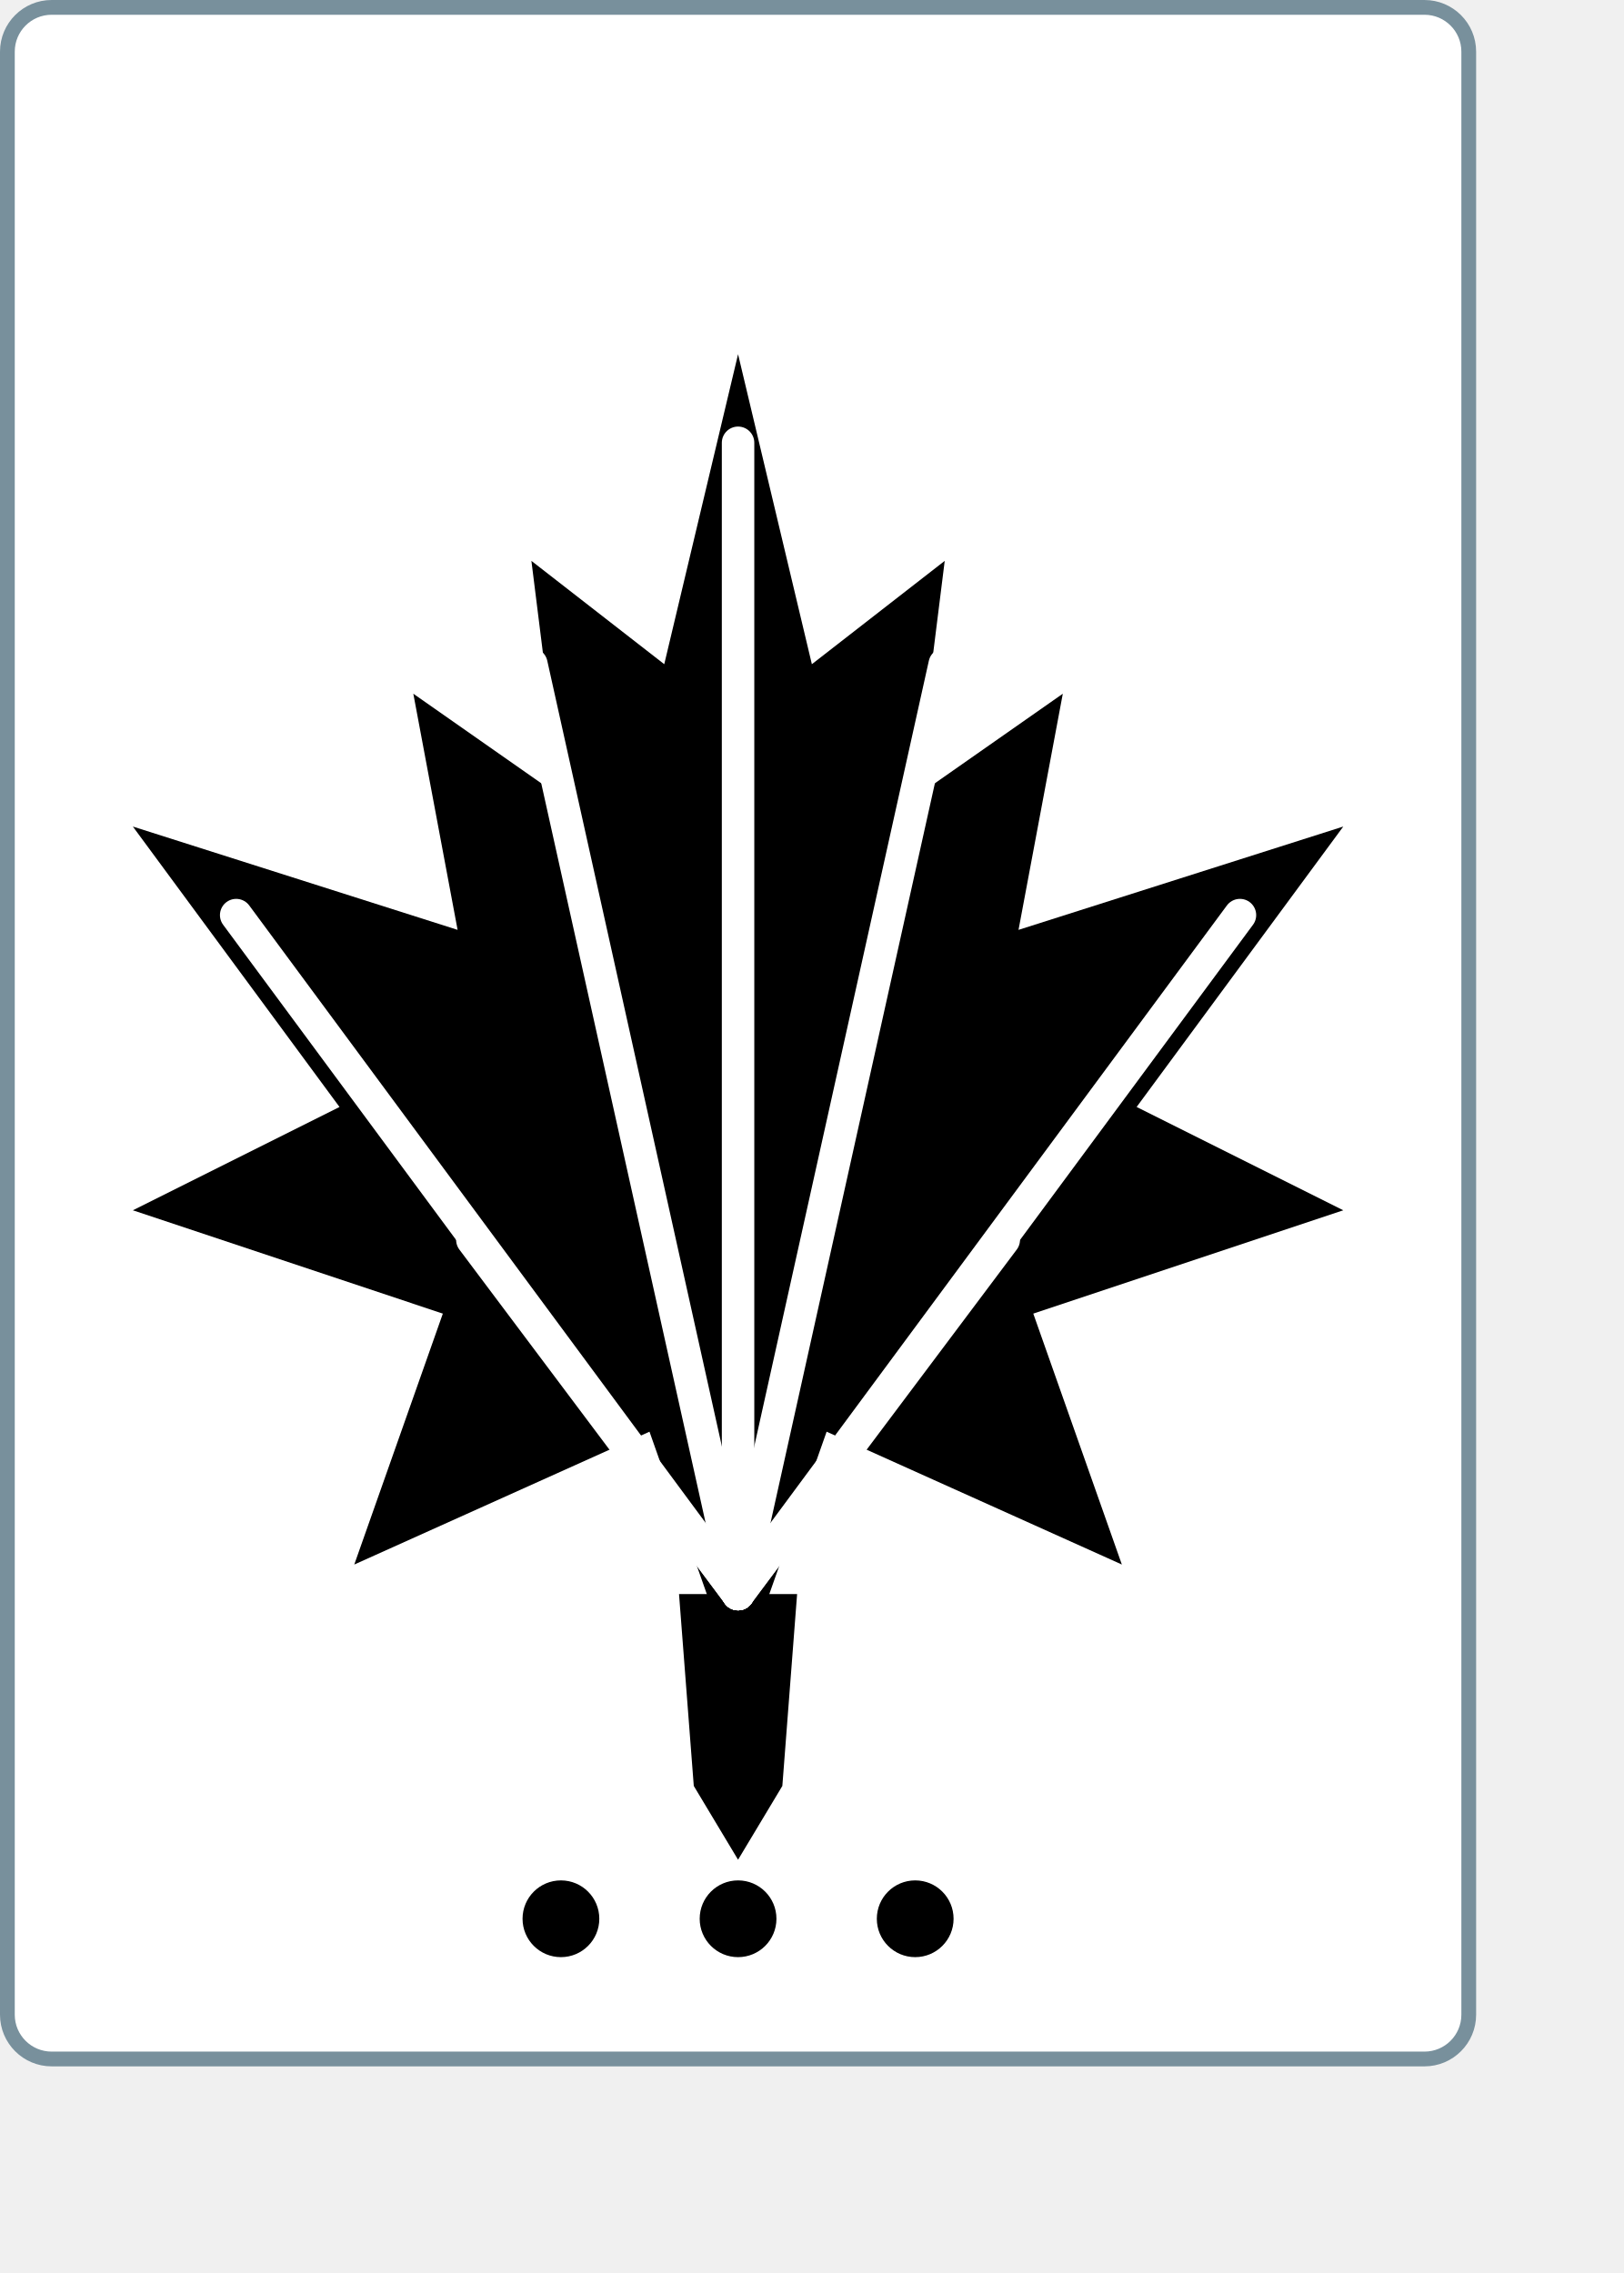
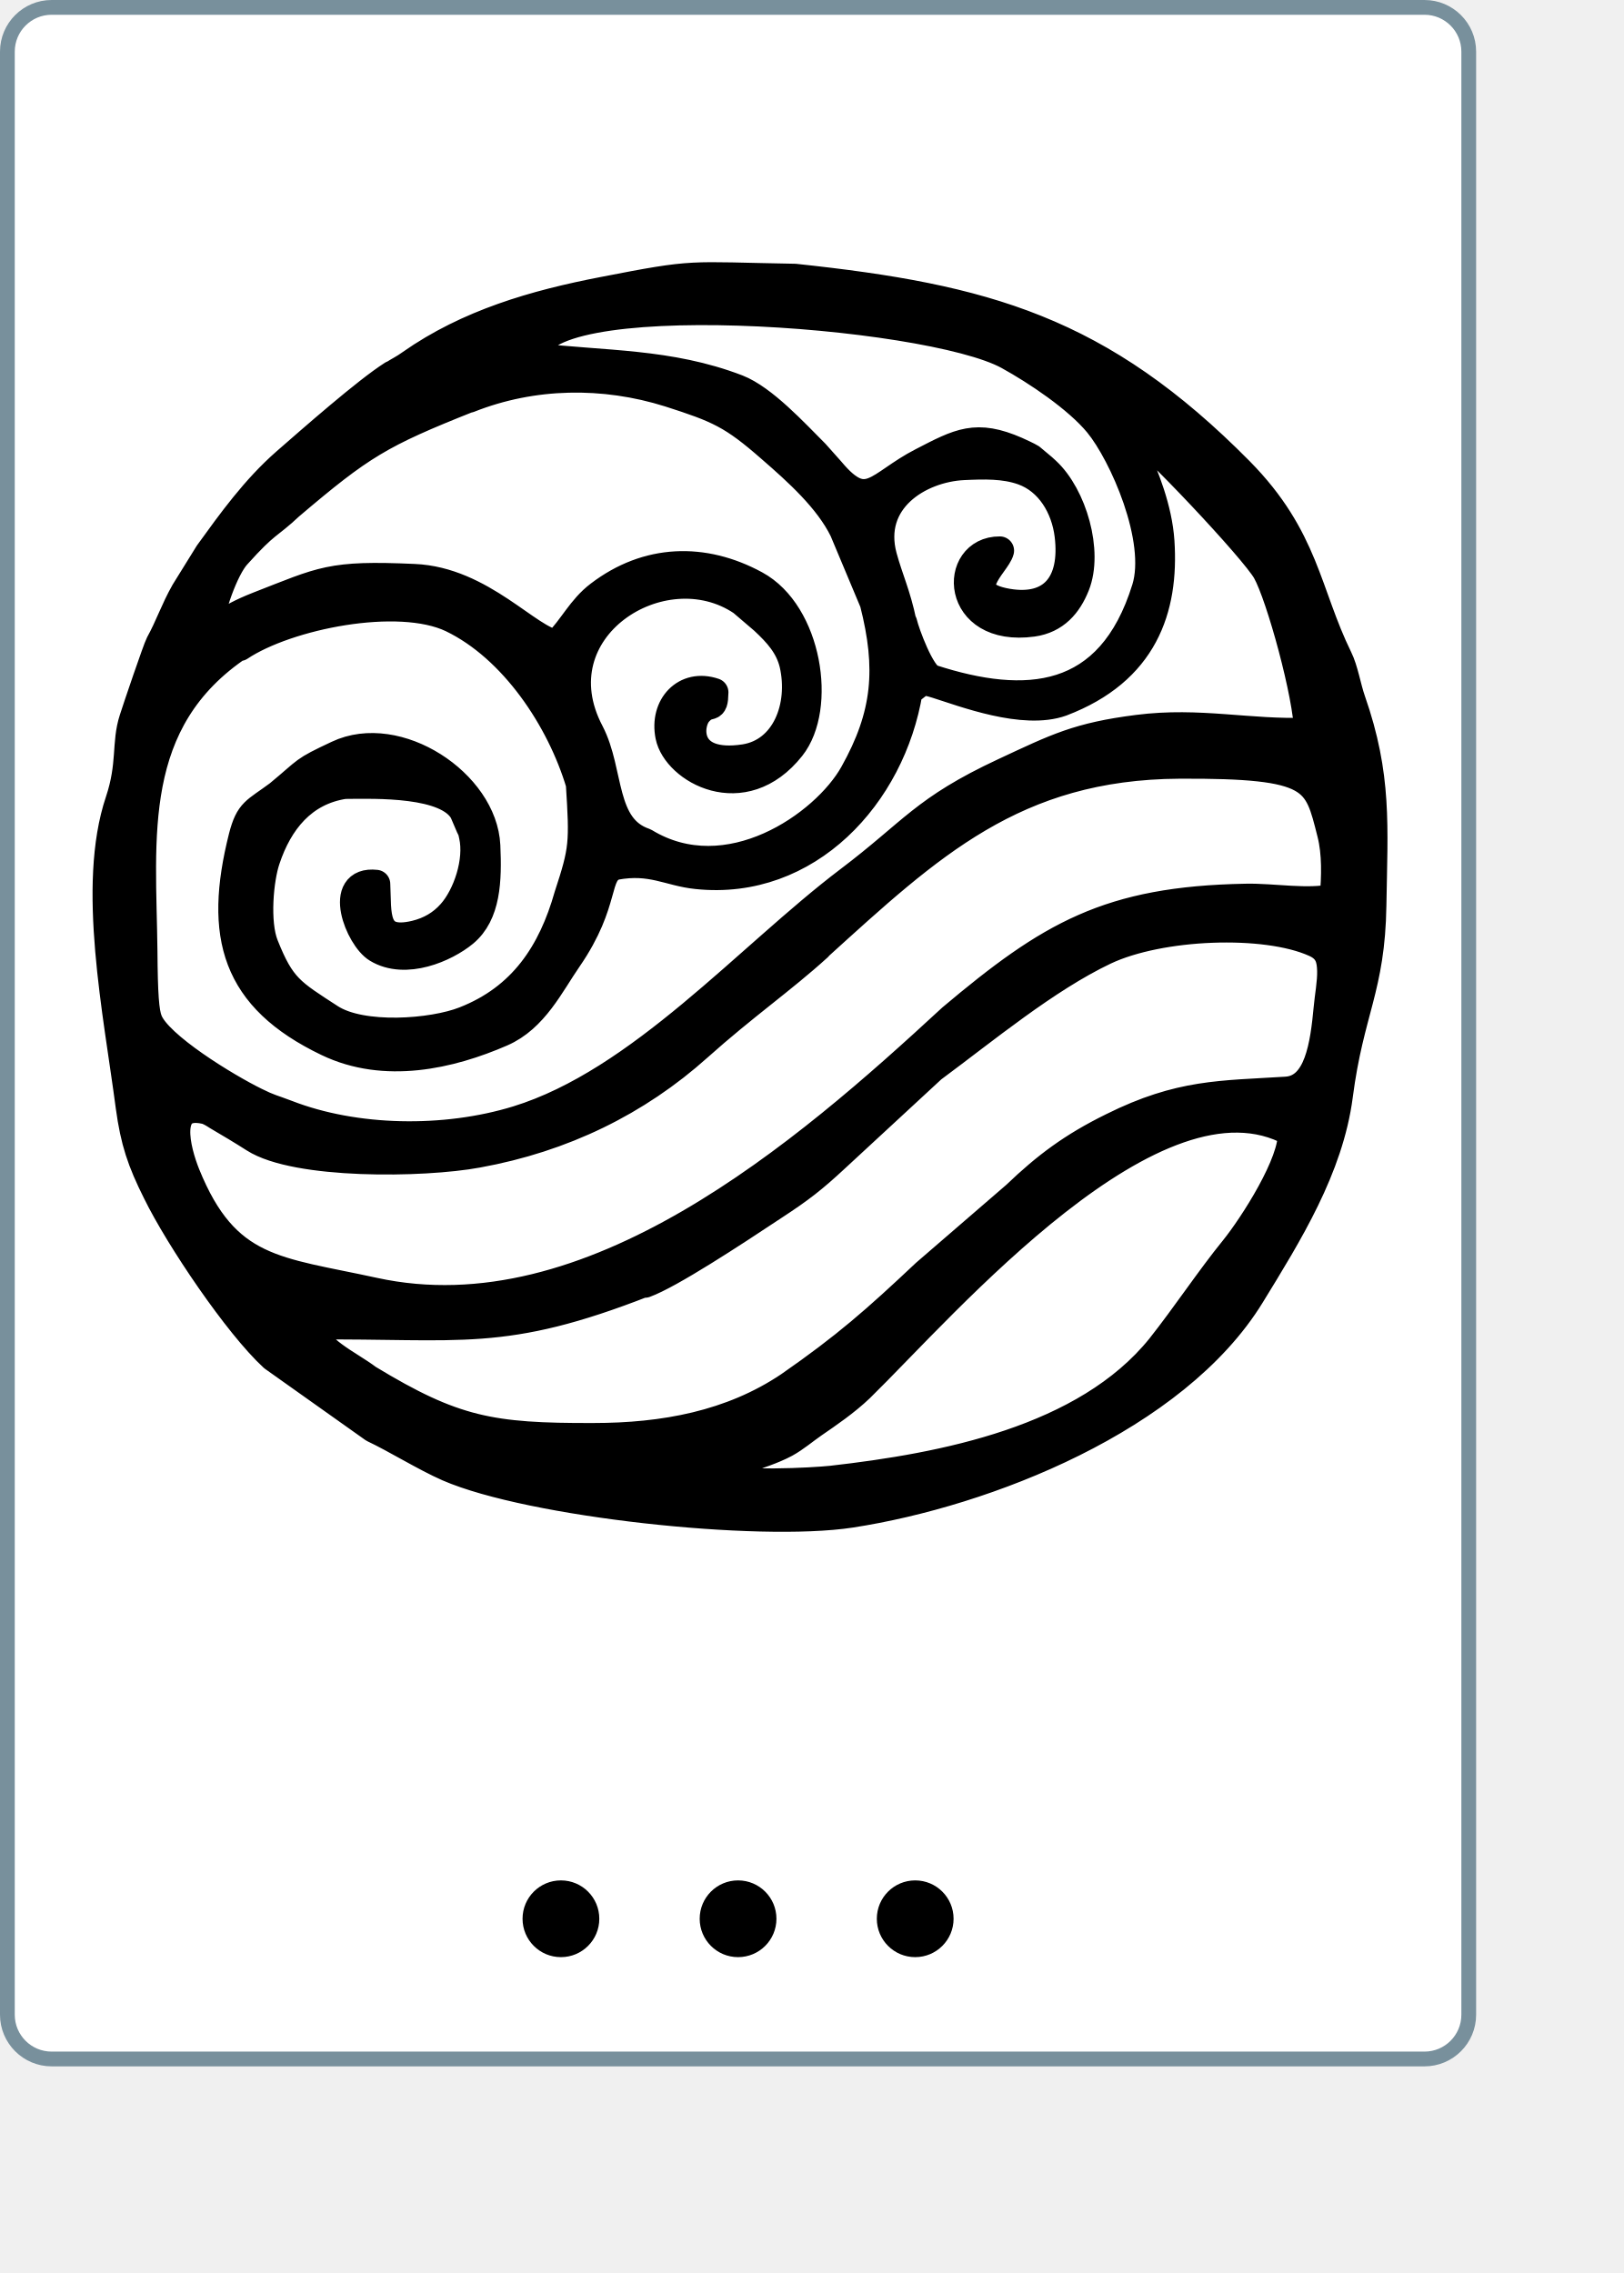
<svg xmlns="http://www.w3.org/2000/svg" width="110" height="154" viewBox="0 0 110 154">
  <rect x="0.5" y="0.5" width="99" height="139" rx="3" fill="#ffffff" stroke="#78909c" stroke-width="1" />
  <g transform="translate(0,20)">
-     <path d="M50 4 L55 25 L64 18 L62 34 L72 27 L69 43 L91 36 L77 55 L91 62 L70 69 L76 86 L56 77 L50 94 L44 77 L24 86 L30 69 L9 62 L23 55 L9 36 L31 43 L28 27 L38 34 L36 18 L45 25 Z" fill="#000000" />
-     <path d="M46 88 L47 101 L50 106 L53 101 L54 88 Z" fill="#000000" />
-     <path d="M50 88 L50 10" fill="none" stroke="#ffffff" stroke-width="2.2" stroke-linecap="round" stroke-linejoin="round" />
-     <path d="M50 88 L64 25" fill="none" stroke="#ffffff" stroke-width="2.2" stroke-linecap="round" stroke-linejoin="round" />
-     <path d="M50 88 L84 42" fill="none" stroke="#ffffff" stroke-width="2.2" stroke-linecap="round" stroke-linejoin="round" />
-     <path d="M50 88 L68 64" fill="none" stroke="#ffffff" stroke-width="2.2" stroke-linecap="round" stroke-linejoin="round" />
-     <path d="M50 88 L36 25" fill="none" stroke="#ffffff" stroke-width="2.2" stroke-linecap="round" stroke-linejoin="round" />
-     <path d="M50 88 L16 42" fill="none" stroke="#ffffff" stroke-width="2.2" stroke-linecap="round" stroke-linejoin="round" />
-     <path d="M50 88 L32 64" fill="none" stroke="#ffffff" stroke-width="2.2" stroke-linecap="round" stroke-linejoin="round" />
+     <g transform="translate(-247.7367,-350.3456) scale(0.02143)">
+       <path d="M12801 16600c-83,53 -251,201 -337,276 -97,85 -171,188 -244,289l-75 121c-33,58 -50,111 -80,165 -8,15 -72,203 -83,238 -25,77 -5,142 -44,259 -90,267 -6,668 33,966 15,110 36,172 85,270 72,147 257,420 368,522l317 225c70,33 163,91 236,123 260,113 980,191 1273,146 428,-66 1025,-301 1264,-691 119,-194 248,-401 278,-630 35,-270 102,-338 106,-602 4,-252 18,-408 -66,-648 -14,-40 -23,-97 -41,-133 -101,-206 -104,-380 -312,-591 -442,-447 -804,-547 -1406,-611 -346,-6 -307,-17 -605,41 -218,42 -428,103 -609,230 -22,16 -38,23 -58,36zm242 75c202,-80 426,-83 633,-18 156,50 200,69 322,176 84,73 181,160 229,258l96 229c53,208 41,355 -64,542 -91,162 -398,376 -661,216 -138,-47 -108,-222 -173,-347 -172,-327 229,-584 481,-414l69 59c45,42 80,81 94,138 31,135 -26,279 -155,299 -190,29 -180,-107 -147,-145 36,-42 50,0 51,-64 -91,-31 -160,44 -141,138 21,105 232,227 384,35 99,-125 53,-423 -113,-513 -164,-89 -341,-84 -493,32 -58,44 -83,103 -135,155 -89,-11 -237,-199 -451,-208 -266,-12 -287,8 -493,88 -112,44 -110,68 -156,74 3,-61 49,-192 88,-235 96,-107 98,-90 168,-156 226,-192 285,-228 567,-340zm-725 785c150,-100 501,-171 671,-90 195,94 344,319 405,523 12,188 11,208 -37,354 -51,180 -144,323 -328,395 -101,40 -325,57 -425,-8 -125,-81 -155,-97 -208,-230 -29,-72 -16,-211 5,-272 40,-120 116,-216 248,-236 102,-1 326,-8 377,85l21 49c7,18 -1,-20 9,27 18,80 -19,190 -69,246 -30,34 -68,56 -113,67 -137,33 -120,-67 -125,-160 -125,-14 -53,170 4,204 89,54 216,-2 274,-50 71,-59 75,-165 70,-275 -9,-197 -281,-377 -469,-288 -115,54 -90,46 -187,126 -74,55 -92,53 -113,134 -79,313 -24,509 268,649 181,87 387,40 550,-31 103,-45 153,-152 209,-233 126,-183 82,-272 151,-294 114,-21 169,20 257,29 350,37 615,-252 669,-580l16 -12c27,-21 28,-25 73,-11 86,27 275,100 395,57 260,-99 326,-295 312,-508 -14,-209 -170,-411 -95,-363 65,41 393,389 431,457 44,78 131,396 132,508 -189,7 -343,-34 -539,-9 -188,24 -255,58 -422,136 -255,119 -286,188 -491,343 -318,241 -659,637 -1048,757 -231,71 -514,65 -728,-18 -47,-18 -56,-18 -100,-40 -92,-45 -309,-177 -339,-256 -11,-27 -15,-83 -16,-220 -4,-358 -53,-728 306,-967zm1828 948c352,-319 620,-573 1143,-576 432,-2 436,44 480,218 16,63 14,137 8,204 -82,19 -192,-2 -279,0 -434,8 -619,119 -929,380 -462,427 -1140,1015 -1827,865 -306,-67 -469,-62 -594,-371 -30,-75 -73,-234 61,-204 11,2 29,13 38,19 39,23 78,46 117,71 133,85 533,80 706,48 270,-49 504,-164 697,-337 144,-129 267,-214 379,-316zm-547 1065c79,-29 273,-156 410,-247 81,-53 121,-84 192,-150l306 -283c165,-122 360,-284 545,-372 175,-83 508,-96 665,-25 45,20 51,52 52,88 1,37 -8,83 -11,118 -11,116 -29,256 -132,262 -205,13 -334,7 -549,114 -126,62 -209,124 -305,216l-286 247c-156,147 -251,231 -431,356 -183,123 -397,162 -619,162 -324,1 -441,-20 -713,-185 -60,-46 -171,-93 -180,-169 477,-4 604,42 1056,-135zm814 -2089c-19,-91 -42,-136 -62,-209 -48,-179 114,-280 255,-287 65,-3 129,-5 188,16 84,30 134,114 145,203 19,155 -53,238 -194,214 -162,-28 -35,-122 -24,-165 -150,-1 -145,261 104,227 71,-10 111,-57 135,-117 43,-107 -9,-284 -92,-361l-12 -11 -37 -31c-6,-4 -40,-20 -45,-22 -128,-56 -180,-27 -298,34 -141,72 -174,168 -290,29l-49 -55c-65,-65 -164,-173 -246,-205 -216,-83 -422,-74 -642,-100 -19,-237 1243,-146 1499,-5 89,49 218,135 284,215 79,96 199,367 151,522 -113,365 -381,381 -677,285 -35,-11 -84,-145 -91,-176zm-575 2700c18,-51 123,-62 205,-106 31,-17 60,-42 89,-62 45,-31 101,-69 147,-113 267,-261 936,-1045 1365,-808 8,93 -123,296 -182,369 -78,96 -153,210 -233,311 -237,294 -688,379 -1040,419 -56,6 -305,20 -350,-10z" fill="#000000" stroke="#000000" stroke-width="90.0" stroke-linejoin="round" stroke-linecap="round" />
+     </g>
    <circle cx="38" cy="110" r="2.6" fill="#000000" />
    <circle cx="50" cy="110" r="2.6" fill="#000000" />
    <circle cx="62" cy="110" r="2.6" fill="#000000" />
  </g>
</svg>
